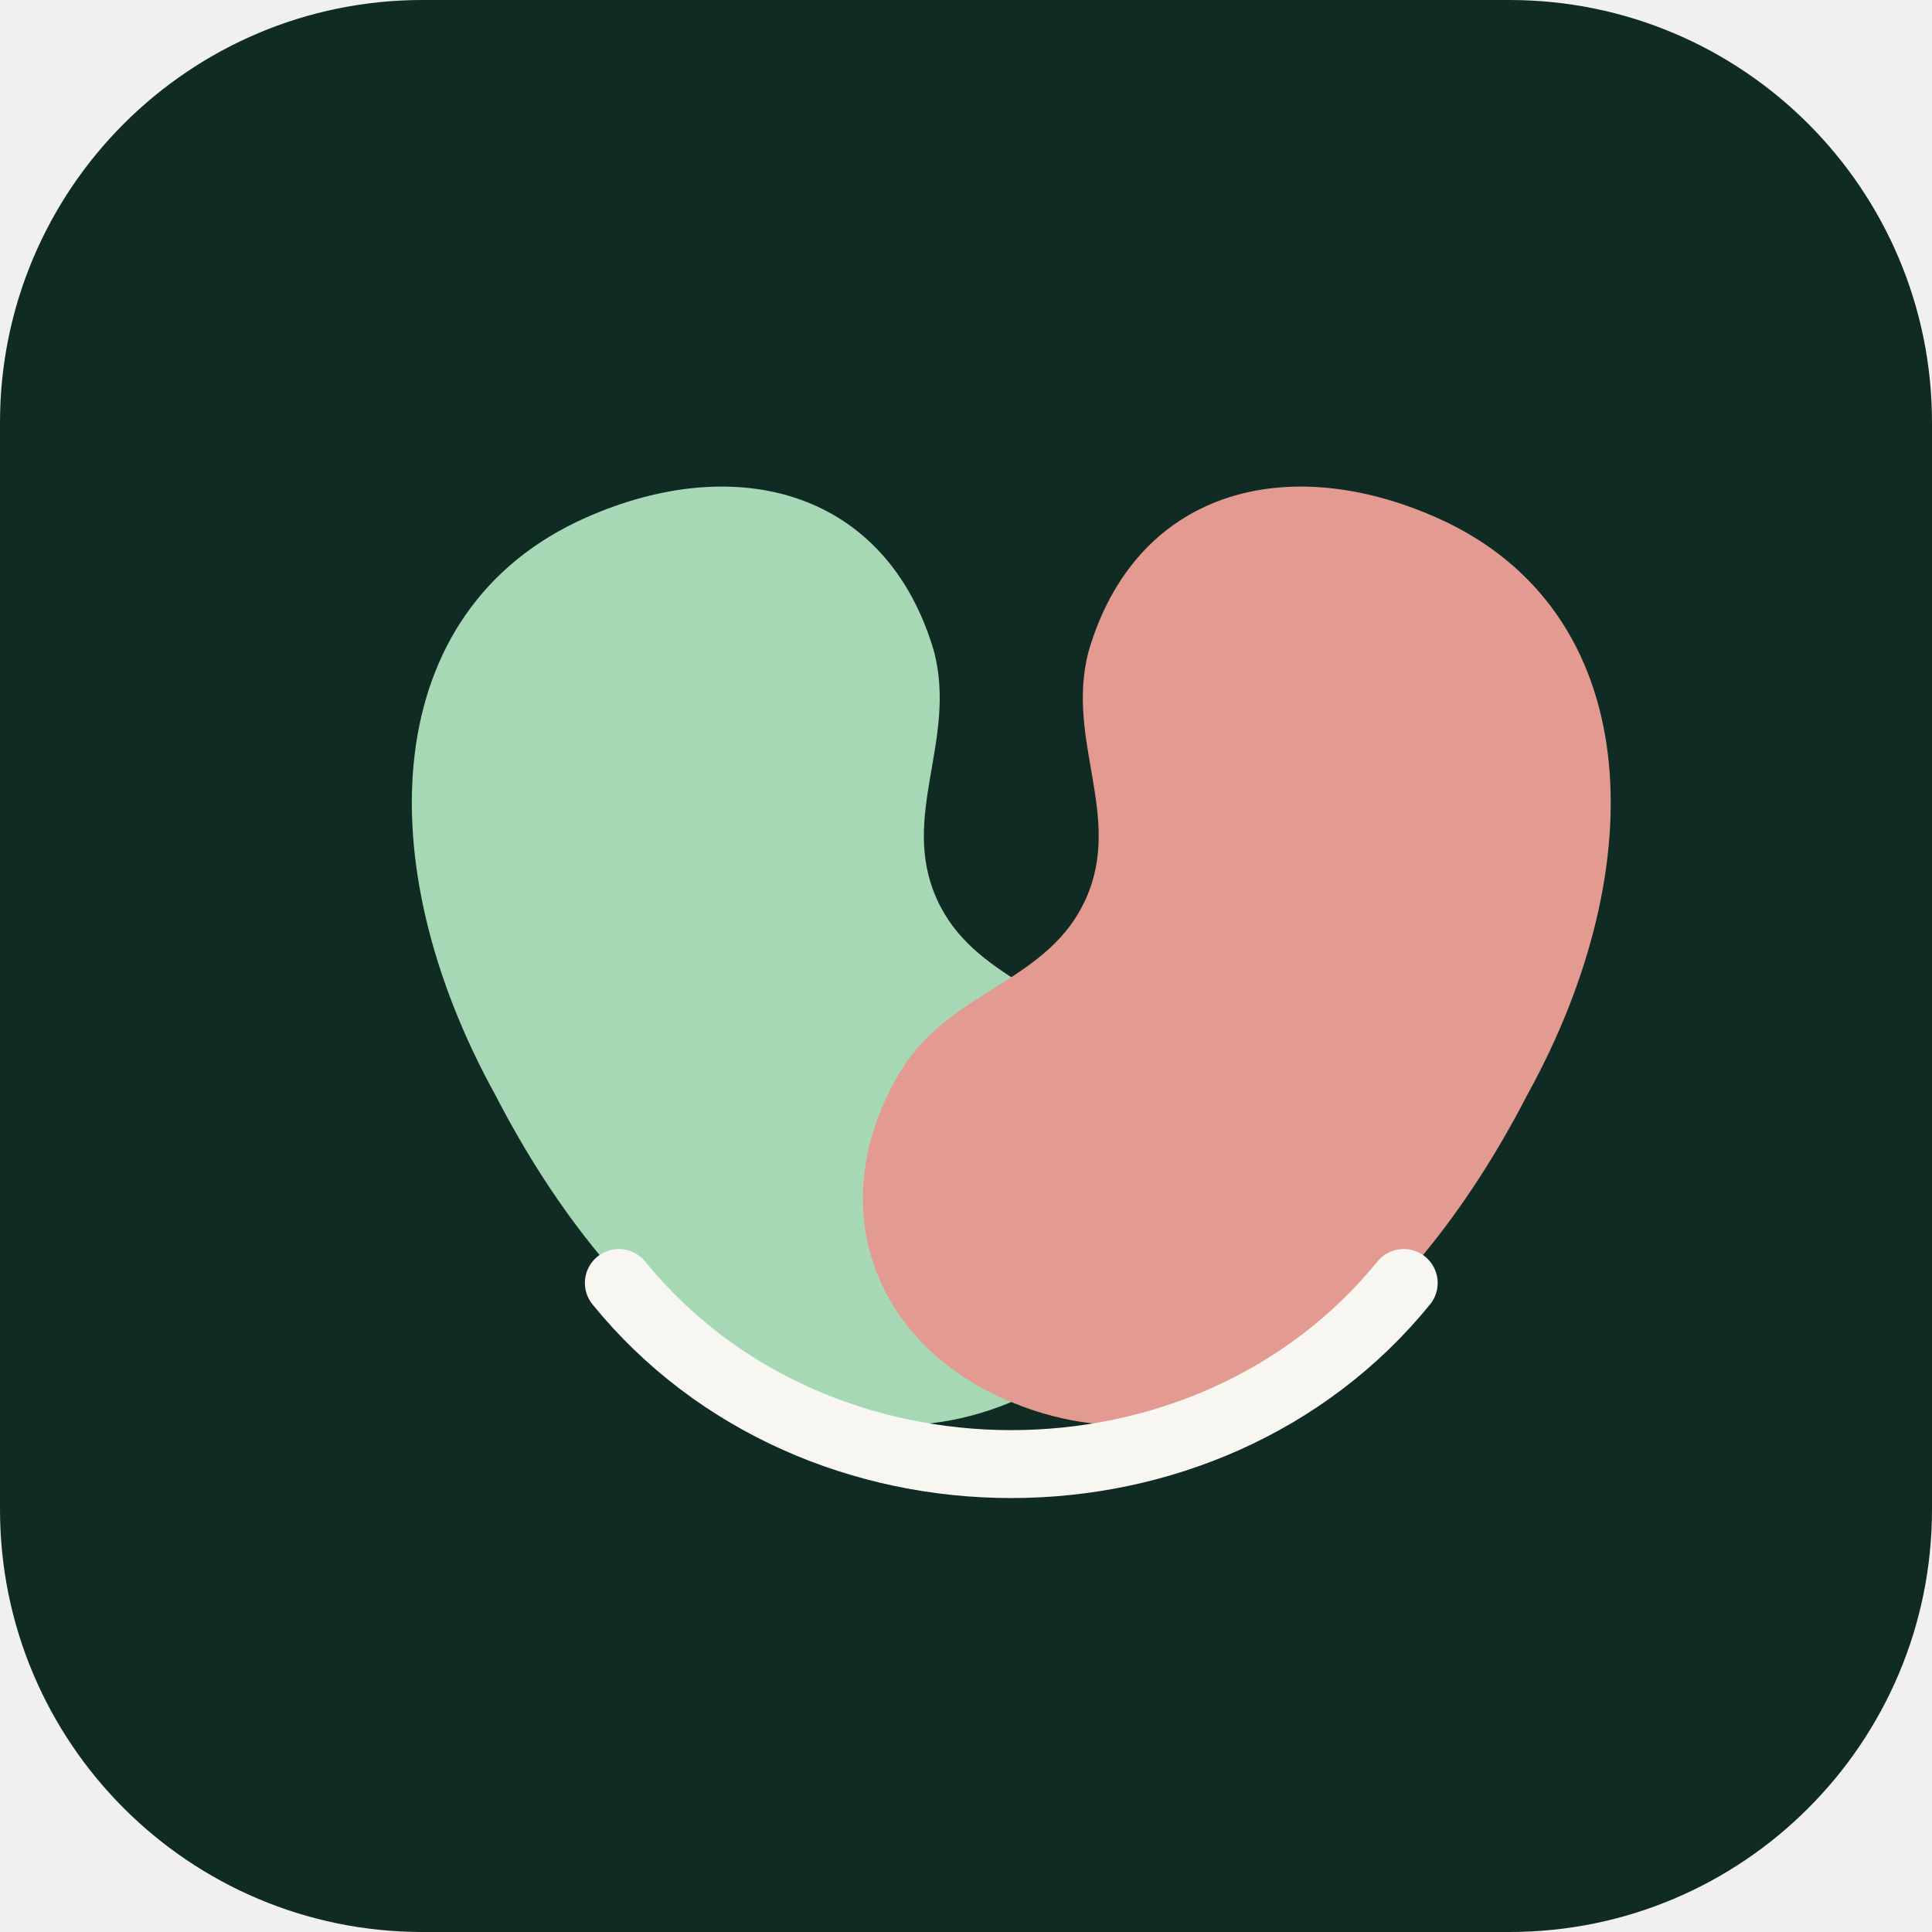
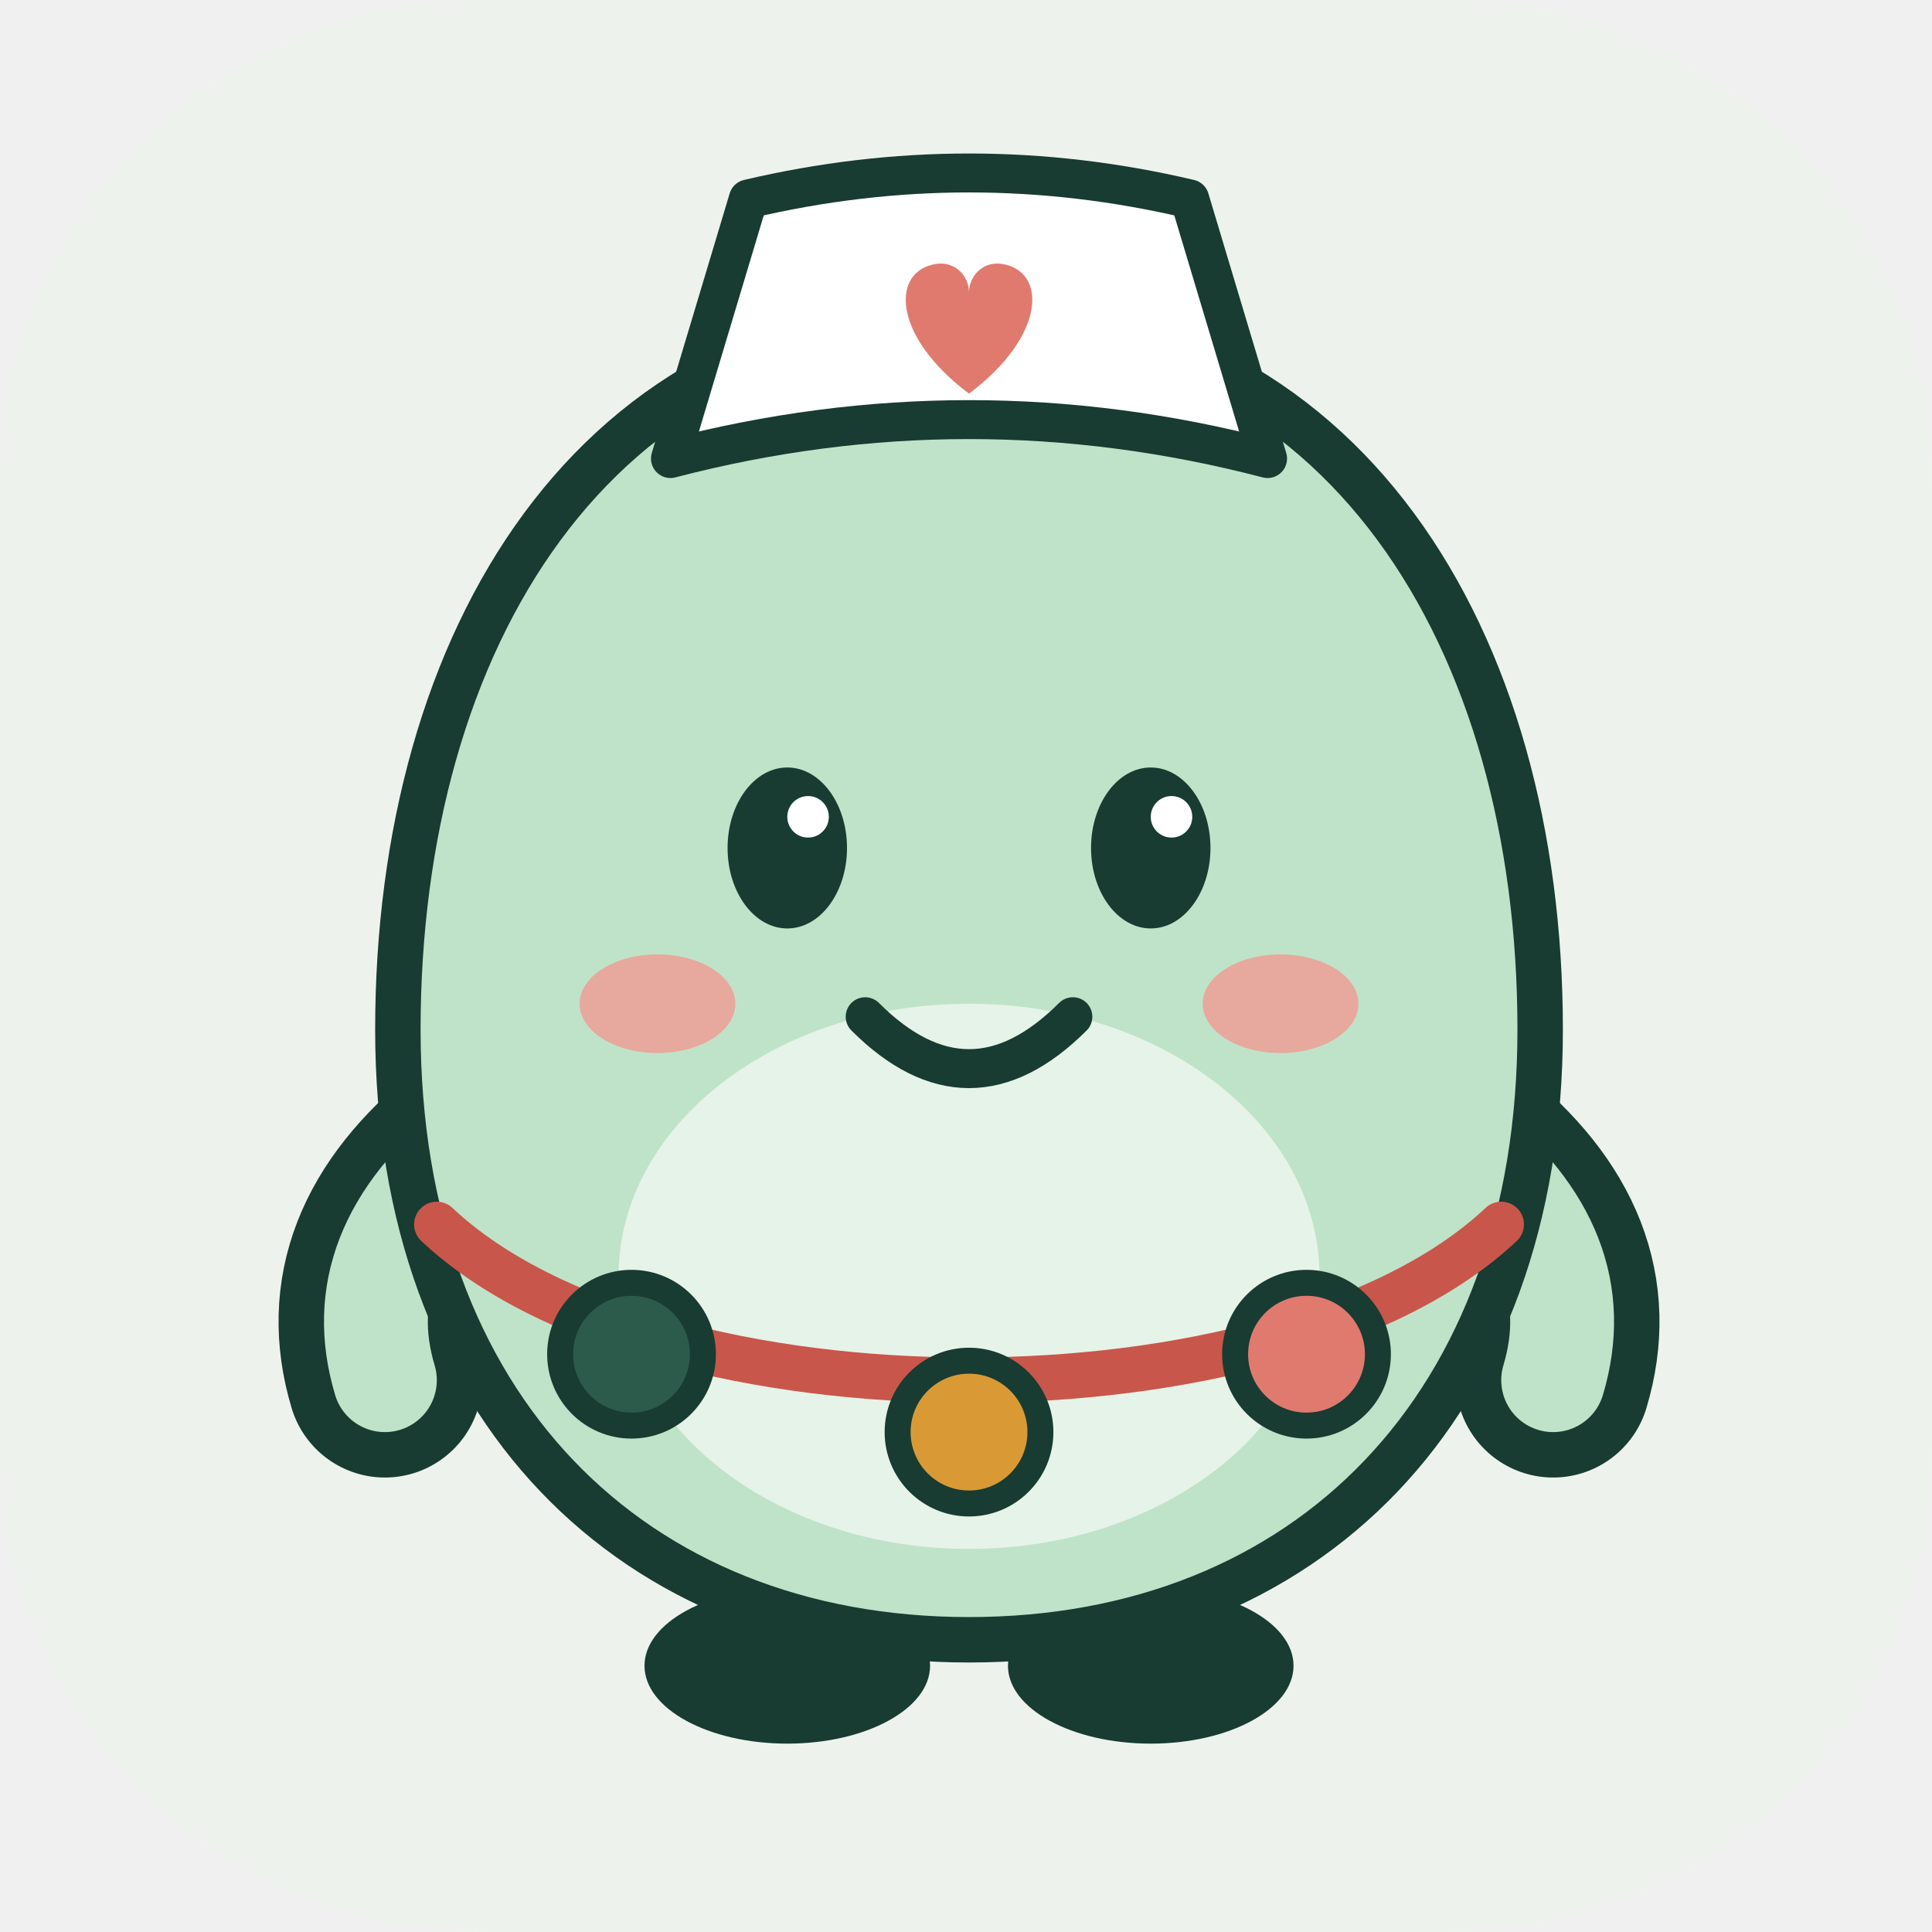
<svg xmlns="http://www.w3.org/2000/svg" viewBox="0 0 64 64">
-   <rect width="64" height="64" rx="14" fill="#102A24" />
-   <g transform="translate(6 13) scale(0.25)">
-     <g transform="translate(30 6) rotate(-24 50 70)">
-       <path d="M50 5 C20 5 5 35 8 70 C10 105 25 135 55 135 C75 135 88 120 85 100 C83 88 72 82 72 70 C72 58 83 52 85 40 C88 18 72 5 50 5 Z" fill="#A6D8B5" />
-     </g>
-     <g transform="translate(190 6) scale(-1 1) rotate(-24 50 70)">
-       <path d="M50 5 C20 5 5 35 8 70 C10 105 25 135 55 135 C75 135 88 120 85 100 C83 88 72 82 72 70 C72 58 83 52 85 40 C88 18 72 5 50 5 Z" fill="#E39A90" />
-     </g>
-     <path d="M58 118 C84 150 136 150 162 118" fill="none" stroke="#F7F6F0" stroke-width="9" stroke-linecap="round" />
+   <rect width="64" height="64" rx="16" fill="#EDF3EC" />
+   <g transform="translate(6.3 1) scale(0.43)">
+     <ellipse cx="46" cy="126" rx="11" ry="6" fill="#183B32" />
+     <ellipse cx="74" cy="126" rx="11" ry="6" fill="#183B32" />
+     <path d="M22 86 Q12 94 15 104" fill="none" stroke="#183B32" stroke-width="15" stroke-linecap="round" />
+     <path d="M22 86 Q12 94 15 104" fill="none" stroke="#BFE3C8" stroke-width="8" stroke-linecap="round" />
+     <path d="M98 86 Q108 94 105 104" fill="none" stroke="#183B32" stroke-width="15" stroke-linecap="round" />
+     <path d="M98 86 Q108 94 105 104" fill="none" stroke="#BFE3C8" stroke-width="8" stroke-linecap="round" />
+     <path d="M60 22 C89 22 104 47 104 77 C104 106 86 124 60 124 C34 124 16 106 16 77 C16 47 31 22 60 22 Z" fill="#BFE3C8" stroke="#183B32" stroke-width="3.5" />
+     <ellipse cx="60" cy="96" rx="27" ry="21" fill="#E6F3E8" />
+     <path d="M19 92 C36 108 84 108 101 92" fill="none" stroke="#C9564B" stroke-width="3.5" stroke-linecap="round" />
+     <circle cx="34" cy="102" r="5.5" fill="#2C5A4B" stroke="#183B32" stroke-width="2" />
+     <circle cx="60" cy="108" r="5.5" fill="#D99A35" stroke="#183B32" stroke-width="2" />
+     <circle cx="86" cy="102" r="5.5" fill="#E07A6E" stroke="#183B32" stroke-width="2" />
+     <path d="M37 33 L43 13 Q60 9 77 13 L83 33 Q60 27 37 33 Z" fill="#FFFFFF" stroke="#183B32" stroke-width="3" stroke-linejoin="round" />
+     <path d="M60 28 C54 23.5 54 18.5 57.5 18 C59 17.8 60 19 60 20.2 C60 19 61 17.8 62.5 18 C66 18.5 66 23.5 60 28 Z" fill="#E07A6E" />
+     <ellipse cx="46" cy="63" rx="4.6" ry="6.2" fill="#183B32" />
+     <ellipse cx="74" cy="63" rx="4.6" ry="6.2" fill="#183B32" />
+     <circle cx="47.6" cy="60.6" r="1.6" fill="#fff" />
+     <circle cx="75.6" cy="60.6" r="1.6" fill="#fff" />
+     <ellipse cx="36" cy="75" rx="6" ry="3.8" fill="#EE9F95" opacity="0.85" />
+     <ellipse cx="84" cy="75" rx="6" ry="3.8" fill="#EE9F95" opacity="0.85" />
+     <path d="M52 76 Q60 84 68 76" fill="none" stroke="#183B32" stroke-width="3" stroke-linecap="round" />
  </g>
</svg>
